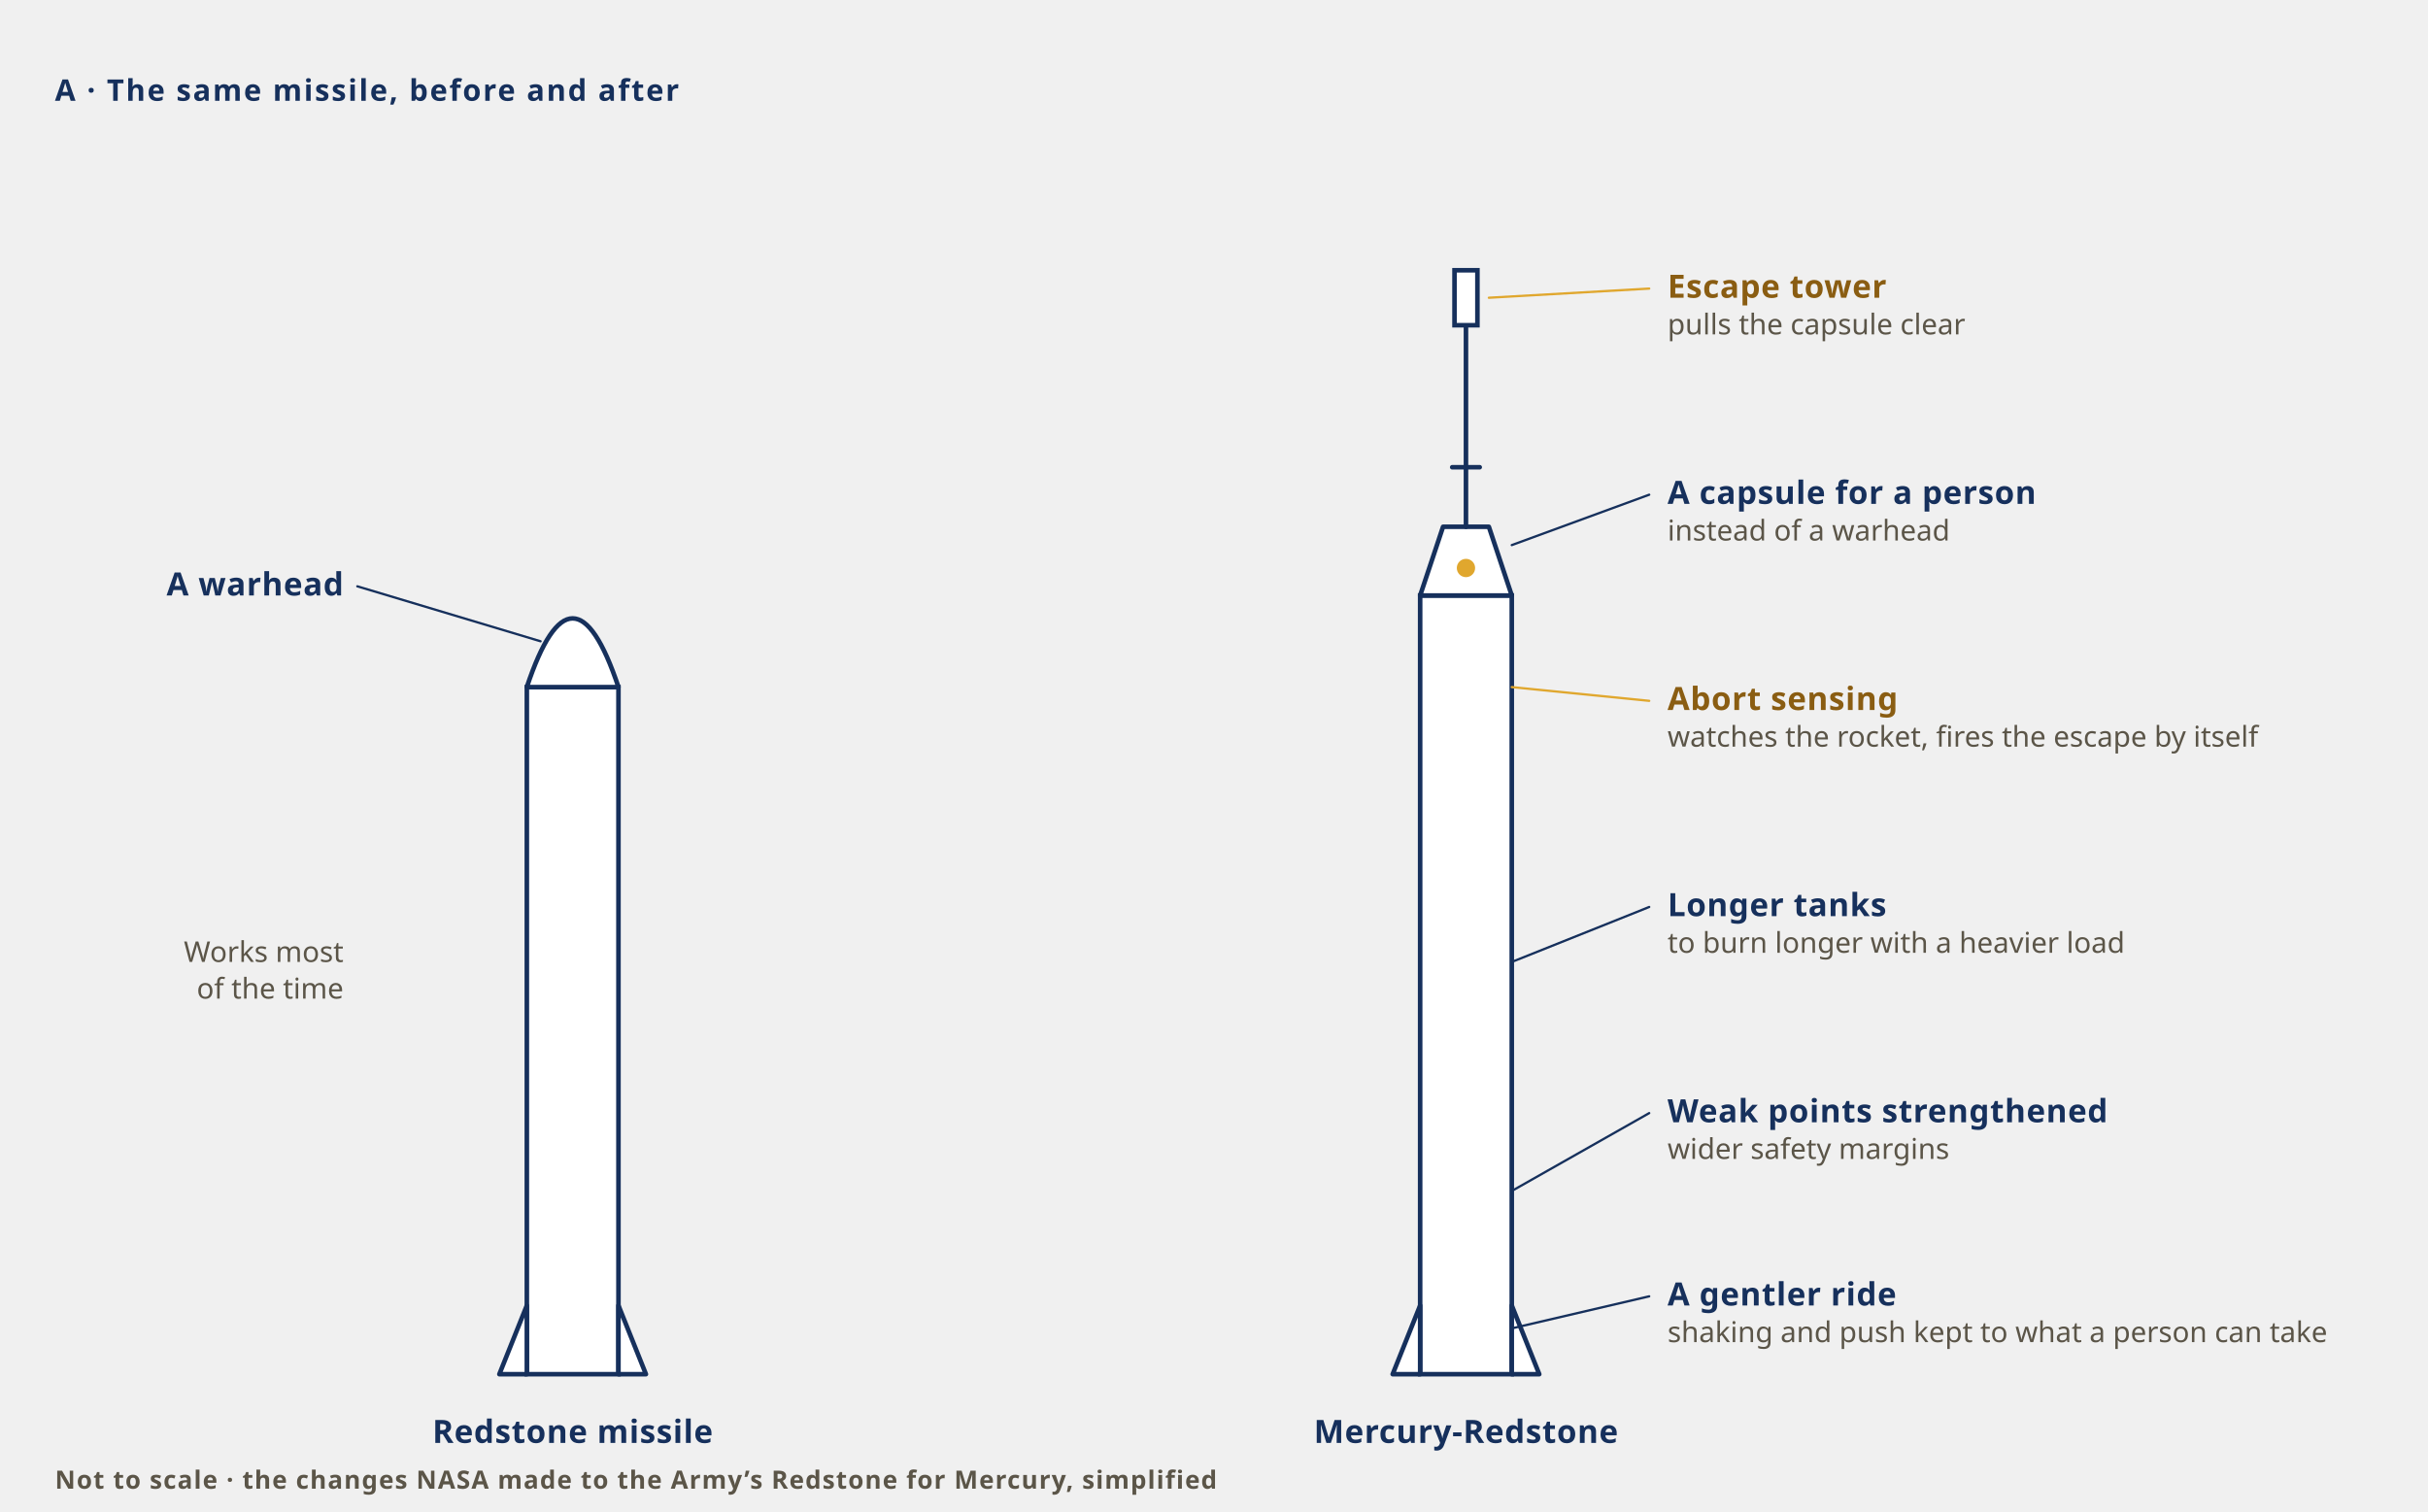
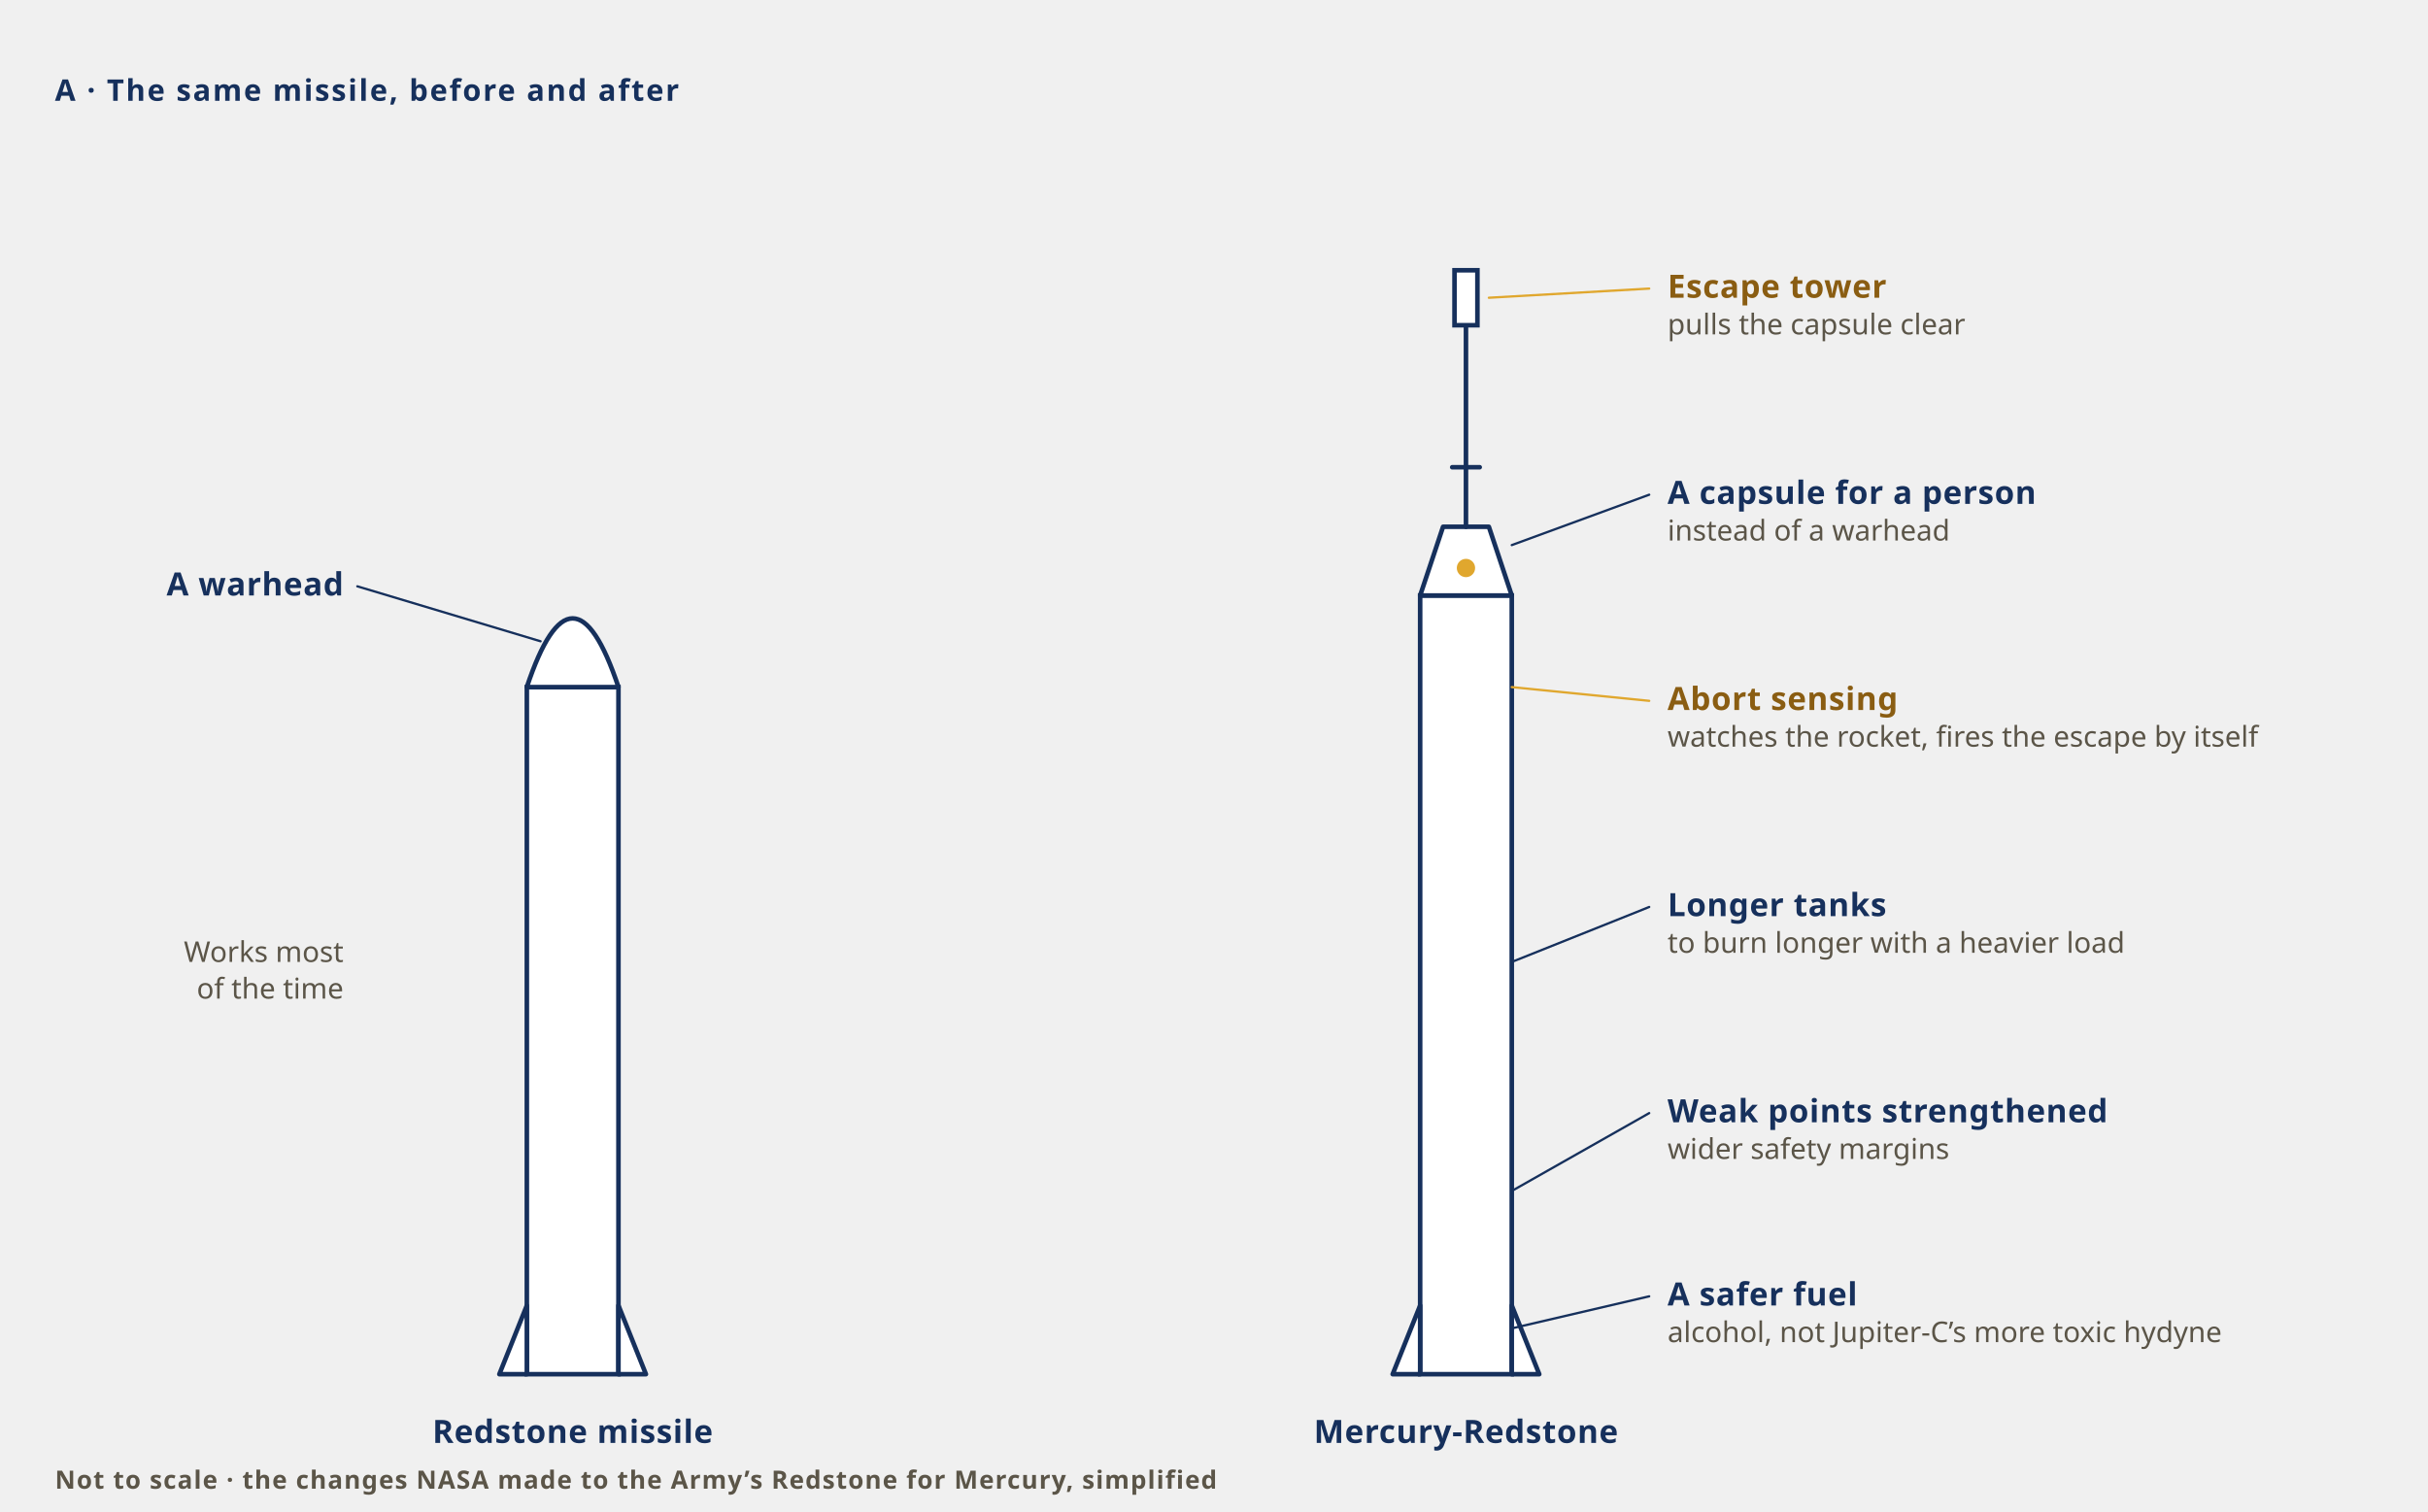
<svg xmlns="http://www.w3.org/2000/svg" viewBox="0 0 1060 660" width="1060" height="660">
  <style>
  .d-head { font-family: Archivo; font-weight: 700; font-size: 13px; letter-spacing: 0.8px; fill: #16305c; text-transform: uppercase; }
  .d-lbl { font-family: Archivo; font-weight: 700; font-size: 14px; letter-spacing: 0.3px; fill: #16305c; }
  .d-lbl-gold { font-family: Archivo; font-weight: 700; font-size: 14px; letter-spacing: 0.3px; fill: #8a5d12; }
  .d-txt { font-family: 'Work Sans'; font-weight: 500; font-size: 12.5px; fill: #5b5548; }
  .d-body { font-family: 'Work Sans'; font-weight: 500; font-size: 14px; fill: #1c1c1a; }
  .d-sm { font-family: Archivo; font-weight: 600; font-size: 11px; letter-spacing: 0.5px; fill: #5b5548; text-transform: uppercase; }
  .halo { paint-order: stroke; stroke: #ffffff; stroke-width: 4px; stroke-linejoin: round; }
  </style>
  <defs>
    <marker id="arN" viewBox="0 0 10 10" refX="8" refY="5" markerWidth="7" markerHeight="7" orient="auto-start-reverse">
      <path d="M0 0 10 5 0 10z" fill="#16305c" />
    </marker>
    <marker id="arG" viewBox="0 0 10 10" refX="8" refY="5" markerWidth="6" markerHeight="6" orient="auto-start-reverse">
      <path d="M0 0 10 5 0 10z" fill="#e0a72e" />
    </marker>
    <pattern id="hatch" width="8" height="8" patternUnits="userSpaceOnUse" patternTransform="rotate(45)">
      <rect width="8" height="8" fill="rgba(22,48,92,0.08)" />
      <line x1="0" y1="0" x2="0" y2="8" stroke="rgba(22,48,92,0.35)" stroke-width="2" />
    </pattern>
    <pattern id="hatchG" width="8" height="8" patternUnits="userSpaceOnUse" patternTransform="rotate(45)">
      <rect width="8" height="8" fill="rgba(224,167,46,0.14)" />
      <line x1="0" y1="0" x2="0" y2="8" stroke="rgba(224,167,46,0.75)" stroke-width="2" />
    </pattern>
  </defs>
  <text x="24" y="44" class="d-head">A · The same missile, before and after</text>
  <rect x="230.0" y="300" width="40" height="300" fill="#ffffff" stroke="#16305c" stroke-width="2" />
  <path d="M230.0 570 L218.0 600 L230.0 600 Z" fill="#ffffff" stroke="#16305c" stroke-width="2" stroke-linejoin="round" stroke-linecap="round" />
  <path d="M270.0 570 L282.0 600 L270.0 600 Z" fill="#ffffff" stroke="#16305c" stroke-width="2" stroke-linejoin="round" stroke-linecap="round" />
  <path d="M230.0 300 Q250 240 270.0 300 Z" fill="#ffffff" stroke="#16305c" stroke-width="2" stroke-linejoin="round" stroke-linecap="round" />
  <text x="250" y="630" text-anchor="middle" class="d-lbl">Redstone missile</text>
  <text x="150" y="260" text-anchor="end" class="d-lbl">A warhead</text>
  <path d="M156 256 L236 280" fill="none" stroke="#16305c" stroke-width="1" stroke-linejoin="round" stroke-linecap="round" />
  <text x="150" y="420" text-anchor="end" class="d-txt">Works most</text>
  <text x="150" y="436" text-anchor="end" class="d-txt">of the time</text>
  <rect x="620.0" y="260" width="40" height="340" fill="#ffffff" stroke="#16305c" stroke-width="2" />
  <path d="M620.0 570 L608.0 600 L620.0 600 Z" fill="#ffffff" stroke="#16305c" stroke-width="2" stroke-linejoin="round" stroke-linecap="round" />
  <path d="M660.0 570 L672.0 600 L660.0 600 Z" fill="#ffffff" stroke="#16305c" stroke-width="2" stroke-linejoin="round" stroke-linecap="round" />
  <path d="M620.0 260 L630.0 230 L650.0 230 L660.0 260 Z" fill="#ffffff" stroke="#16305c" stroke-width="2" stroke-linejoin="round" stroke-linecap="round" />
  <path d="M640 230 L640 204" fill="none" stroke="#16305c" stroke-width="2" stroke-linejoin="round" stroke-linecap="round" />
  <circle cx="640" cy="248" r="4" fill="#e0a72e" />
  <path d="M640 204 L640 140 M634 204 L646 204" fill="none" stroke="#16305c" stroke-width="2" stroke-linejoin="round" stroke-linecap="round" />
  <rect x="635" y="118" width="10" height="24" fill="#ffffff" stroke="#16305c" stroke-width="2" />
  <text x="640" y="630" text-anchor="middle" class="d-lbl">Mercury-Redstone</text>
  <path d="M650 130 L720 126" fill="none" stroke="#e0a72e" stroke-width="1" stroke-linejoin="round" stroke-linecap="round" />
  <text x="728" y="130" class="d-lbl-gold">Escape tower</text>
  <text x="728" y="146" class="d-txt">pulls the capsule clear</text>
  <path d="M660 238 L720 216" fill="none" stroke="#16305c" stroke-width="1" stroke-linejoin="round" stroke-linecap="round" />
  <text x="728" y="220" class="d-lbl">A capsule for a person</text>
  <text x="728" y="236" class="d-txt">instead of a warhead</text>
  <path d="M660 300 L720 306" fill="none" stroke="#e0a72e" stroke-width="1" stroke-linejoin="round" stroke-linecap="round" />
  <text x="728" y="310" class="d-lbl-gold">Abort sensing</text>
  <text x="728" y="326" class="d-txt">watches the rocket, fires the escape by itself</text>
  <path d="M660 420 L720 396" fill="none" stroke="#16305c" stroke-width="1" stroke-linejoin="round" stroke-linecap="round" />
  <text x="728" y="400" class="d-lbl">Longer tanks</text>
  <text x="728" y="416" class="d-txt">to burn longer with a heavier load</text>
  <path d="M660 520 L720 486" fill="none" stroke="#16305c" stroke-width="1" stroke-linejoin="round" stroke-linecap="round" />
  <text x="728" y="490" class="d-lbl">Weak points strengthened</text>
  <text x="728" y="506" class="d-txt">wider safety margins</text>
  <path d="M660 580 L720 566" fill="none" stroke="#16305c" stroke-width="1" stroke-linejoin="round" stroke-linecap="round" />
-   <text x="728" y="570" class="d-lbl">A gentler ride</text>
-   <text x="728" y="586" class="d-txt">shaking and push kept to what a person can take</text>
+   <text x="728" y="570" class="d-lbl">A safer fuel</text>
+   <text x="728" y="586" class="d-txt">alcohol, not Jupiter-C’s more toxic hydyne</text>
  <text x="24" y="650" class="d-sm">Not to scale · the changes NASA made to the Army’s Redstone for Mercury, simplified</text>
</svg>
